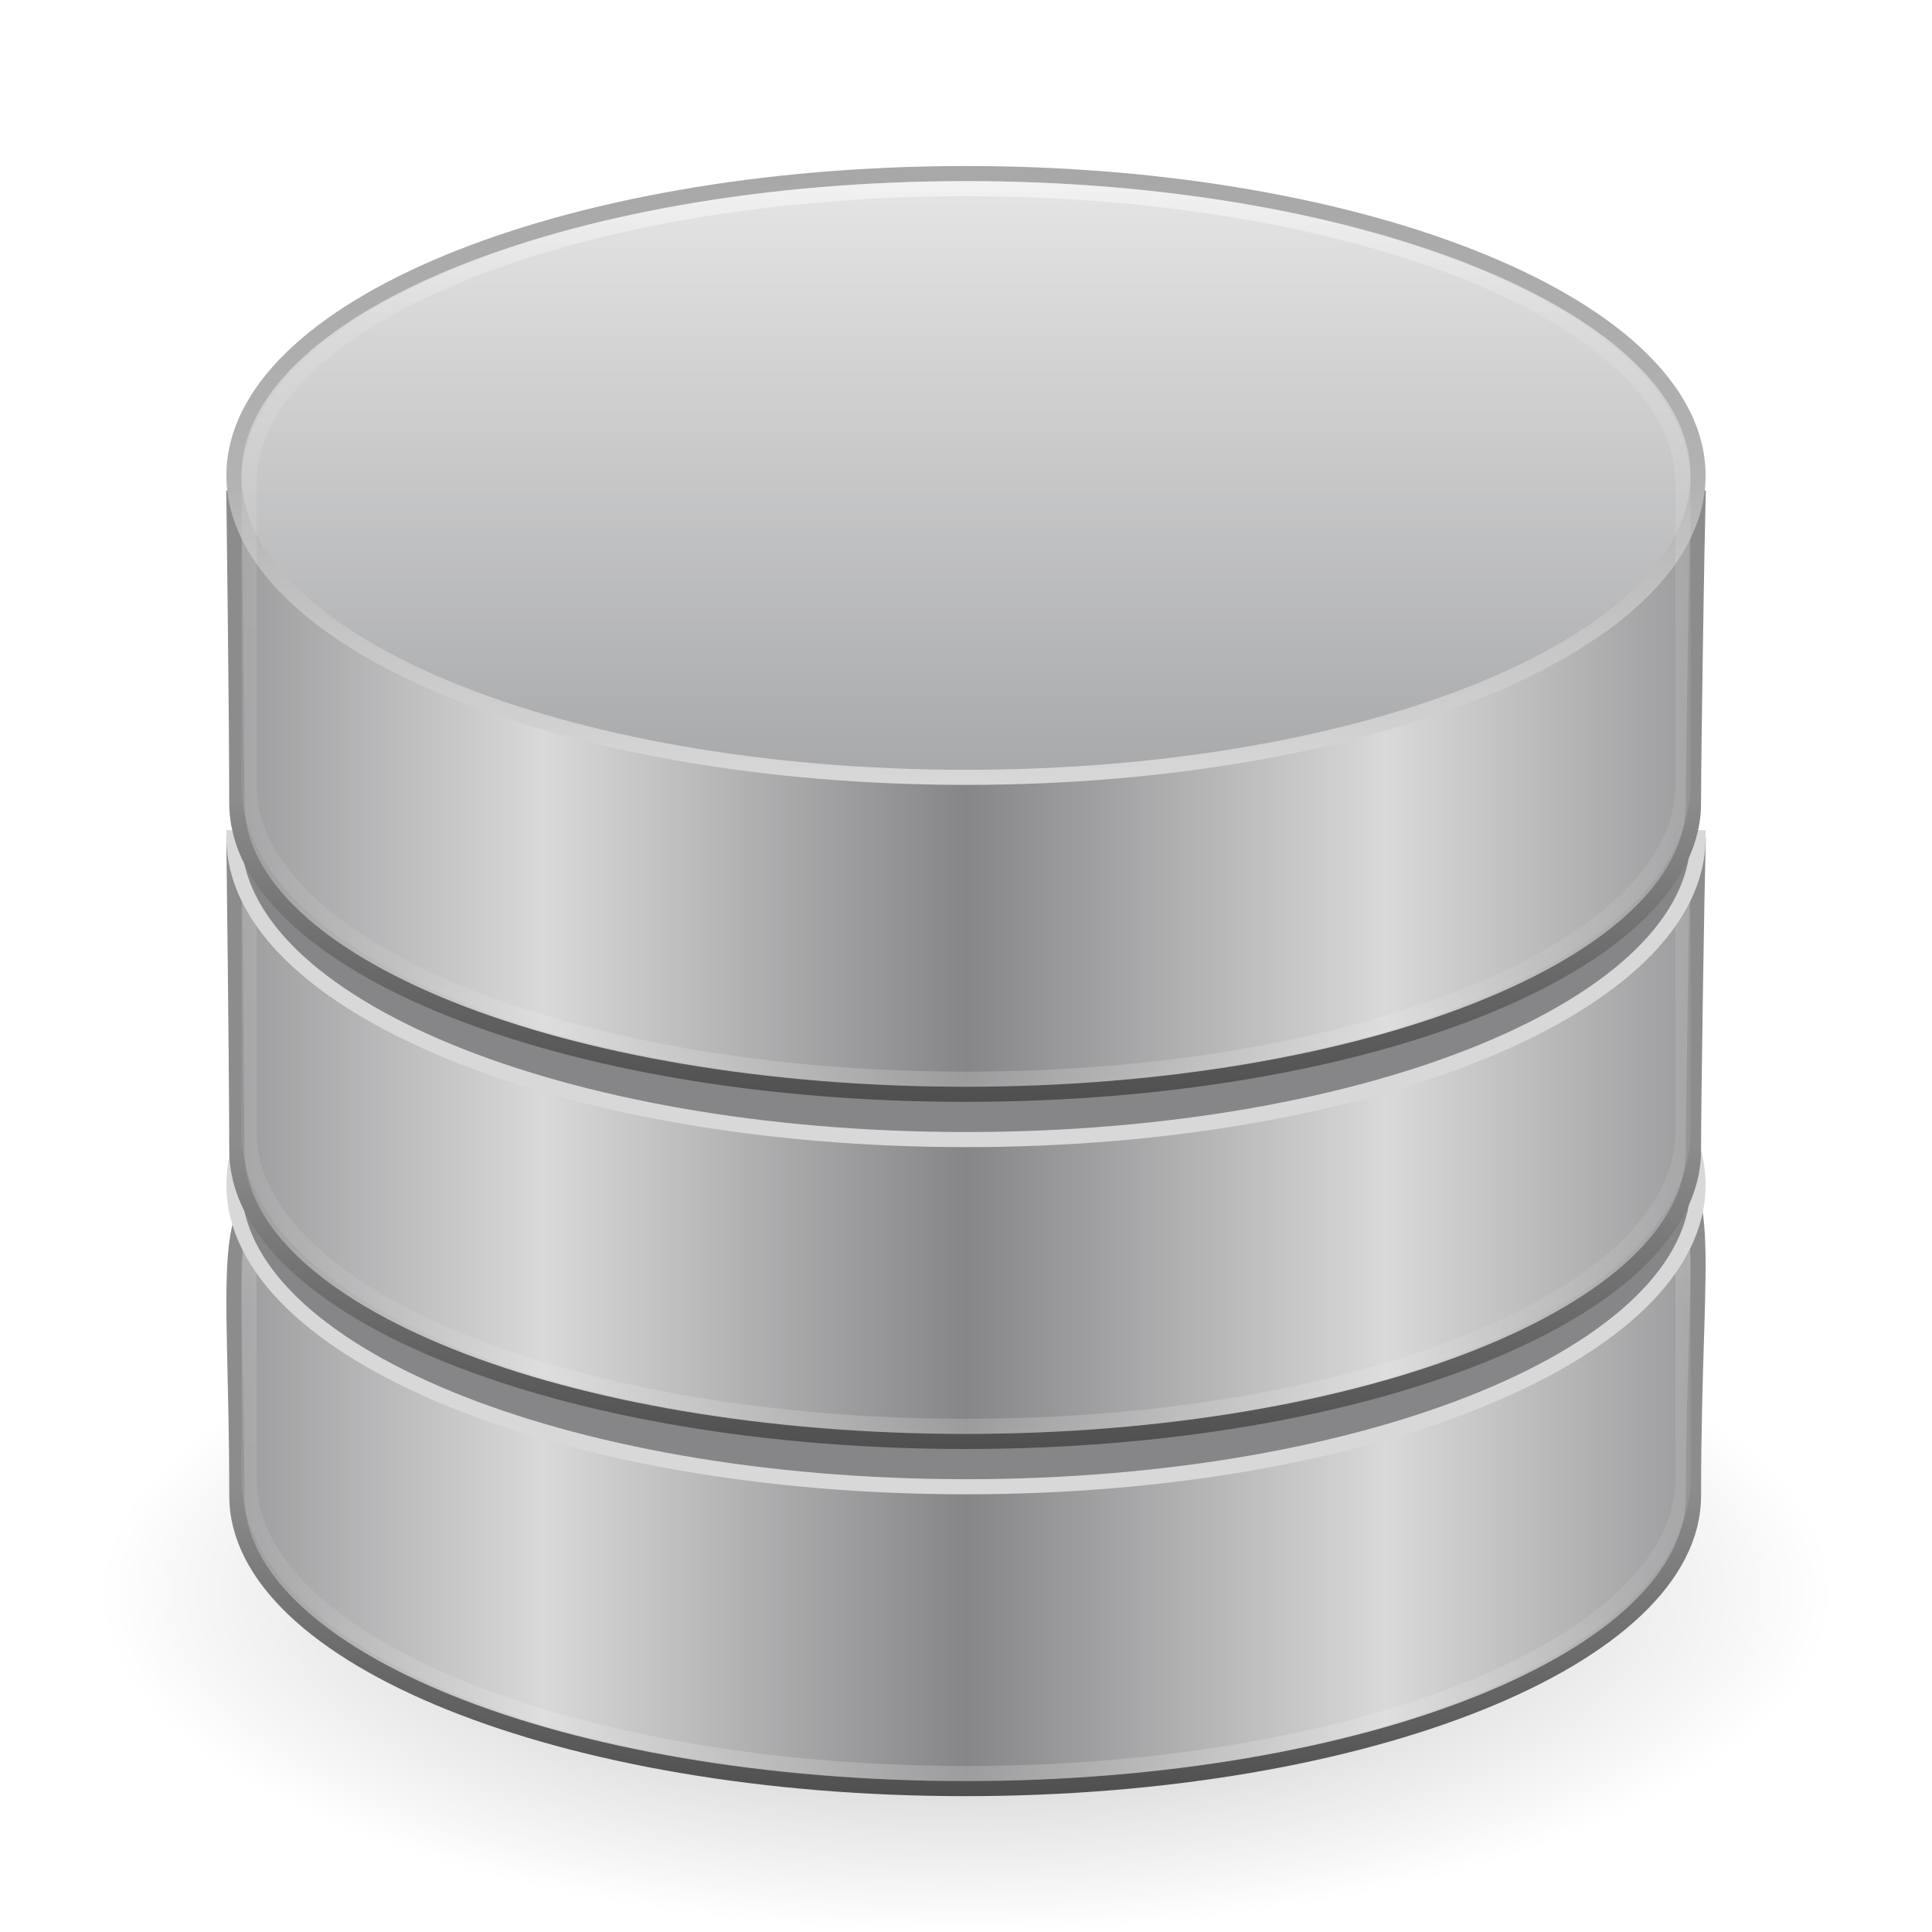
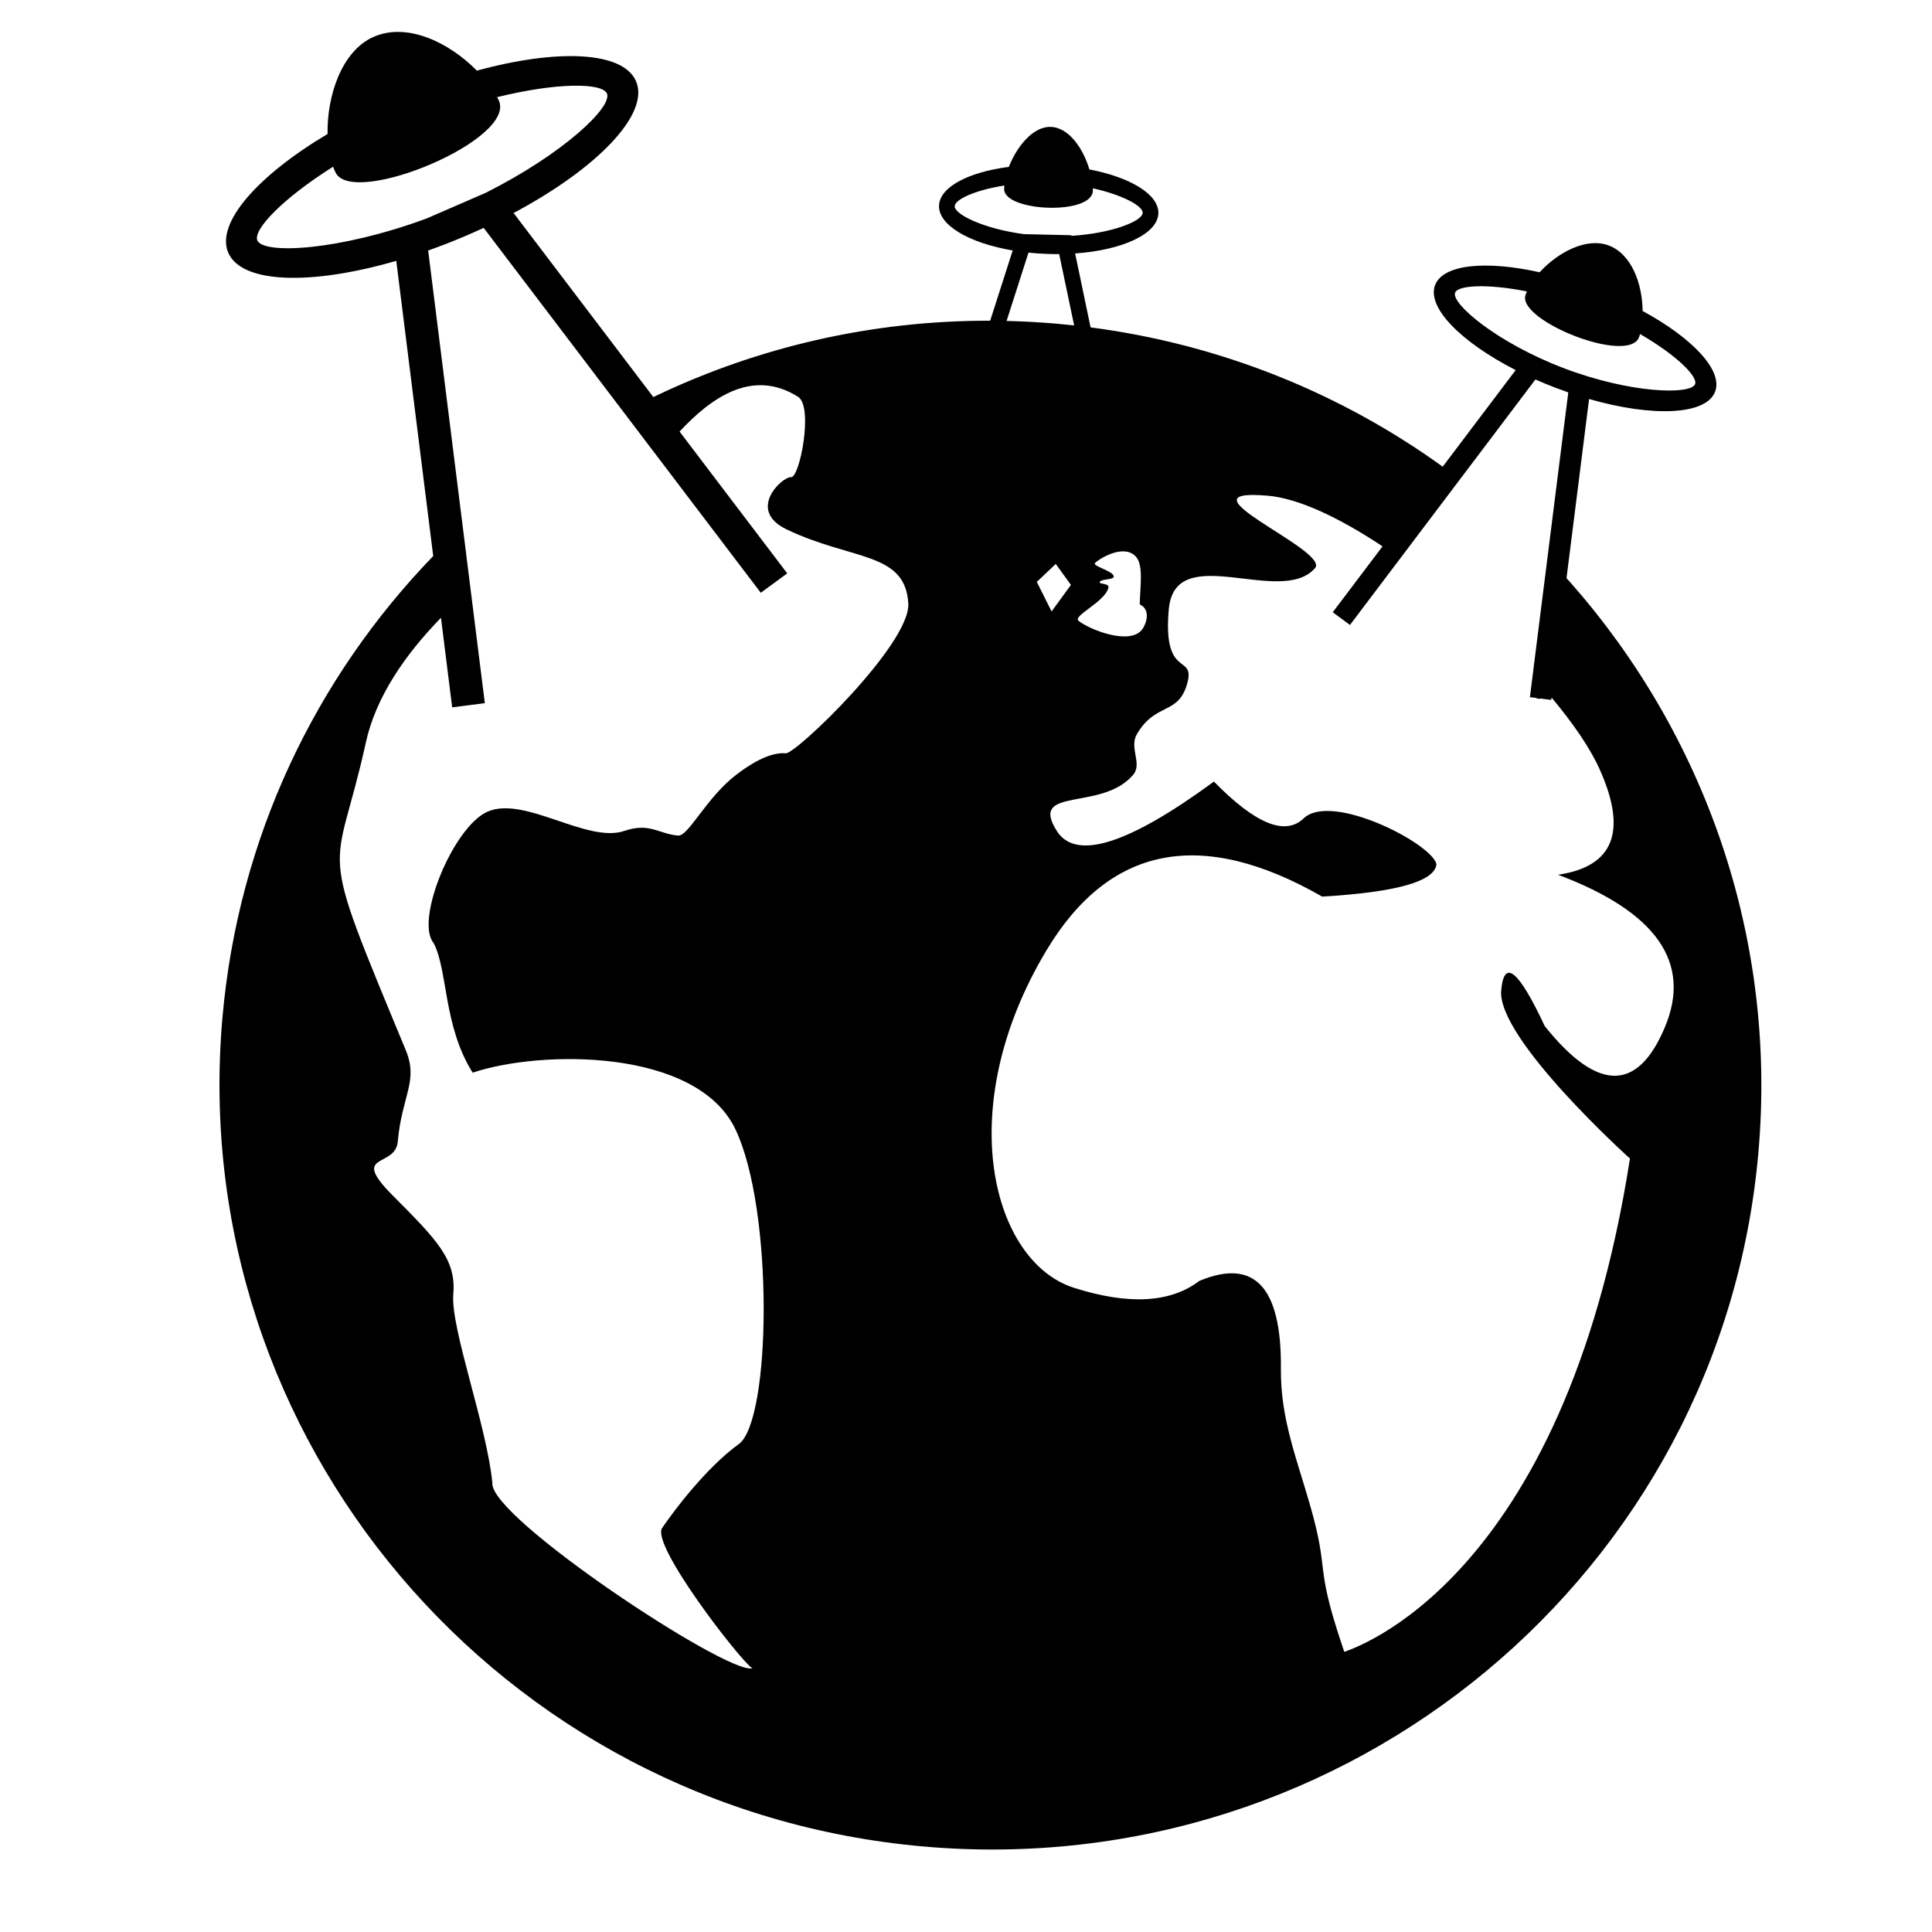
- <svg xmlns="http://www.w3.org/2000/svg" xmlns:xlink="http://www.w3.org/1999/xlink" height="128" width="128">
-   <linearGradient id="a" gradientTransform="matrix(2.714285 0 0 1.552631 -1.142856 -60.03947)" gradientUnits="userSpaceOnUse" x1="21.381" x2="21.381" xlink:href="#b" y1="5.052" y2="44.137" />
-   <linearGradient id="b">
-     <stop offset="0" stop-color="#fff" />
-     <stop offset=".155" stop-color="#fff" stop-opacity=".235" />
-     <stop offset=".865" stop-color="#fff" stop-opacity=".157" />
-     <stop offset="1" stop-color="#fff" stop-opacity=".392" />
-   </linearGradient>
-   <linearGradient id="c" gradientTransform="matrix(1.932095 0 0 1.95064 -136.831 -6.130683)" gradientUnits="userSpaceOnUse" spreadMethod="reflect" x1="102.308" x2="102.308" y1="-2.393" y2="-24.582">
-     <stop offset="0" stop-color="#a5a6a8" />
-     <stop offset="1" stop-color="#e8e8e8" />
-   </linearGradient>
-   <linearGradient id="d" gradientTransform="matrix(1.932095 0 0 1.95064 -136.831 -6.130683)" gradientUnits="userSpaceOnUse" x1="109.956" x2="109.956" y1="-24.911" y2="-2.376">
-     <stop offset="0" stop-color="#a7a7a7" />
-     <stop offset=".511" stop-color="#b2b2b2" />
-     <stop offset="1" stop-color="#dadada" />
-   </linearGradient>
-   <linearGradient id="e" gradientTransform="matrix(1.922366 0 0 1.883036 -135.8752 14.64858)" gradientUnits="userSpaceOnUse" spreadMethod="reflect" x1="103.95" x2="89.424" xlink:href="#f" y1="-7.666" y2="-7.666" />
-   <linearGradient id="f">
-     <stop offset="0" stop-color="#868688" />
-     <stop offset="1" stop-color="#d9d9da" />
-   </linearGradient>
-   <linearGradient id="g" gradientTransform="matrix(4.198823 0 0 4.355996 -331.3955 -109.3127)" gradientUnits="userSpaceOnUse" x1="89.018" x2="89.018" xlink:href="#h" y1="22.537" y2="27.546" />
-   <linearGradient id="h">
-     <stop offset="0" stop-color="#8c8c8c" />
-     <stop offset="1" stop-color="#4a4a4a" />
-   </linearGradient>
-   <linearGradient id="i" gradientTransform="matrix(2.714285 0 0 1.461956 -1.142856 -33.09507)" gradientUnits="userSpaceOnUse" x1="21.381" x2="21.381" xlink:href="#b" y1="5.052" y2="44.137" />
-   <linearGradient id="j" gradientTransform="matrix(1.922366 0 0 1.883036 -135.8752 37.64858)" gradientUnits="userSpaceOnUse" spreadMethod="reflect" x1="103.95" x2="89.424" xlink:href="#f" y1="-7.666" y2="-7.666" />
-   <linearGradient id="k" gradientTransform="matrix(4.198823 0 0 4.355996 -331.3955 -86.31273)" gradientUnits="userSpaceOnUse" x1="89.018" x2="89.018" xlink:href="#h" y1="22.537" y2="27.546" />
-   <linearGradient id="l" gradientTransform="matrix(2.714285 0 0 1.399922 -1.142856 -7.396618)" gradientUnits="userSpaceOnUse" x1="21.381" x2="21.381" y1="5.052" y2="44.137">
-     <stop offset="0" stop-color="#fff" />
-     <stop offset=".417" stop-color="#fff" stop-opacity=".235" />
-     <stop offset=".77" stop-color="#fff" stop-opacity=".157" />
-     <stop offset="1" stop-color="#fff" stop-opacity=".392" />
-   </linearGradient>
-   <linearGradient id="m" gradientTransform="matrix(1.922366 0 0 1.892899 -135.8752 60.68077)" gradientUnits="userSpaceOnUse" spreadMethod="reflect" x1="103.95" x2="89.424" xlink:href="#f" y1="-7.666" y2="-7.666" />
-   <linearGradient id="n" gradientTransform="matrix(4.198823 0 0 4.378811 -331.3955 -63.92981)" gradientUnits="userSpaceOnUse" x1="89.018" x2="89.018" xlink:href="#h" y1="22.537" y2="27.546" />
-   <radialGradient id="o" cx="23.335" cy="41.636" gradientTransform="matrix(2.537747 0 0 .9942155 4.783006 .104808)" gradientUnits="userSpaceOnUse" r="22.627">
-     <stop offset="0" />
-     <stop offset="1" stop-opacity="0" />
-   </radialGradient>
-   <g transform="translate(0 64)">
-     <path d="m121.423 41.5c.005 12.426-25.706 22.5-57.423 22.5s-57.428-10.074-57.423-22.5c-.005-12.426 25.706-22.5 57.423-22.5s57.428 10.074 57.423 22.5z" fill="url(#o)" fill-rule="evenodd" opacity=".3" />
-     <path d="m112.2 35.092c0 10.713-21.619 19.408-48.256 19.408-26.637 0-48.256-8.695-48.256-19.408 0-31.045-5.898-19.004 48.256-19.408 55.394-.417 48.256-14.308 48.256 19.408z" fill="url(#m)" stroke="url(#n)" />
-     <rect fill="none" height="53.197" opacity=".5" rx="47.5" ry="19.5" stroke="url(#l)" width="95" x="16.5" y=".303" />
-     <path d="m112.5 14.5c0 11.046-21.714 20-48.5 20-26.786 0-48.5-8.954-48.5-20 0-11.046 21.714-20 48.5-20 26.786 0 48.5 8.954 48.5 20z" fill="#868688" stroke="#d8d8d8" />
-     <path d="m112.2 12.193c0 10.657-21.619 19.307-48.256 19.307-26.637 0-48.256-8.649-48.256-19.307 0-5.369-.189-20.193-.189-20.193h97c-.071 2.473-.3 16.847-.3 20.193z" fill="url(#j)" stroke="url(#k)" />
-     <rect fill="none" height="55.554" opacity=".5" rx="47.5" ry="19.5" stroke="url(#i)" width="95" x="16.5" y="-25.054" />
-     <path d="m112.5-8.5c0 11.046-21.714 20-48.5 20-26.786 0-48.5-8.954-48.5-20z" fill="#868688" stroke="#d8d8d8" />
-     <path d="m112.2-10.807c0 10.657-21.619 19.307-48.256 19.307-26.637 0-48.256-8.649-48.256-19.307 0-5.369-.189-20.193-.189-20.193h97c-.071 2.473-.3 16.847-.3 20.193z" fill="url(#e)" stroke="url(#g)" />
-     <path d="m112.5-32.5c0 11.046-21.714 20-48.5 20-26.786 0-48.5-8.954-48.5-20 0-11.046 21.714-20 48.5-20 26.786 0 48.5 8.954 48.5 20z" fill="url(#c)" stroke="url(#d)" />
-     <rect fill="none" height="59" opacity=".5" rx="47.5" ry="19.5" stroke="url(#a)" width="95" x="16.5" y="-51.5" />
+ <svg xmlns="http://www.w3.org/2000/svg" width="100px" height="100px" viewBox="0 0 100 100" version="1.1">
+   <g id="Artboard" stroke="none" stroke-width="1" fill="none" fill-rule="evenodd">
+     <g id="noun-alien-attack-3653174" transform="translate(4, 0)" fill="#000000" fill-rule="nonzero">
+       <g id="Group" transform="translate(0.134386, 0)">
+         <path d="M16.606,6.051 C20.68,4.546 24.064,4.393 24.862,5.881 C25.73,7.5 23.265,10.545 19.142,13.226 L27.179,22.087 L27.292,22.019 C32.321,19.054 38.062,17.153 44.201,16.63 L45.046,12.906 C42.773,12.72 41.099,11.942 41.045,10.926 C40.994,9.964 42.414,9.063 44.471,8.614 C44.777,7.556 45.518,6.436 46.419,6.364 C47.368,6.289 48.211,7.31 48.635,8.381 C50.782,8.601 52.338,9.358 52.39,10.337 C52.446,11.404 50.699,12.394 48.279,12.779 L49.409,16.521 C56.26,16.813 62.663,18.818 68.194,22.115 L71.521,16.805 C68.567,15.607 66.64,13.971 66.983,12.782 C67.303,11.679 69.488,11.277 72.316,11.654 L72.374,11.578 C73.191,10.542 74.559,9.642 75.73,9.953 C76.978,10.284 77.666,11.793 77.799,13.184 C80.504,14.361 82.227,15.894 81.9,17.023 C81.54,18.27 78.798,18.621 75.436,17.965 L75.081,27.303 L75.298,27.506 C82.86,34.705 87.566,44.83 87.566,56.044 C87.566,77.893 69.701,95.604 47.663,95.604 C25.624,95.604 7.759,77.893 7.759,56.044 C7.759,46.669 11.048,38.056 16.545,31.277 L13.308,16.221 C9.037,17.88 5.434,18.1 4.607,16.558 C3.822,15.094 5.764,12.463 9.193,9.99 L9.192,9.968 C8.991,8.049 9.531,5.667 11.112,4.784 C12.787,3.85 15.06,4.731 16.606,6.051 Z M17.666,14.127 C17.322,14.326 16.968,14.52 16.607,14.711 C16.036,15.012 15.467,15.29 14.906,15.546 L19.87,38.629 L18.206,38.994 L17.223,34.425 C15.543,36.483 14.222,38.8 13.913,41.188 C12.956,48.597 11.68,45.976 17.359,56.879 C18.165,58.425 17.359,59.251 17.359,61.624 C17.359,63.035 14.886,62.366 17.359,64.446 C19.832,66.526 20.909,67.455 20.909,69.231 C20.909,71.007 23.238,75.885 23.777,78.81 C23.777,80.591 36.731,87.621 38.001,87.19 L38.019,87.18 L37.987,87.167 C37.344,86.822 32.215,81.284 32.733,80.36 C33.285,79.374 34.743,77.047 36.307,75.688 C37.872,74.328 37.059,63.454 34.717,59.477 C32.347,55.451 24.289,56.258 20.909,57.738 C19.176,55.451 19.176,52.575 18.31,51.227 C17.237,50.149 18.797,45.153 20.492,44.216 C22.327,43.203 25.778,45.415 27.644,44.586 C28.895,44.03 29.424,44.586 30.433,44.586 C30.97,44.586 31.715,42.503 33.155,41.188 C34.304,40.139 35.082,39.859 35.61,39.859 C36.138,39.859 41.561,33.645 41.256,31.577 C40.862,28.907 38.153,29.63 34.639,28.305 C32.478,27.49 34.188,25.596 34.639,25.596 C35.091,25.596 35.487,21.857 34.639,21.42 C32.123,20.126 30.114,21.917 28.686,23.747 L34.877,30.573 L33.601,31.693 L17.666,14.127 Z M72.581,17.2 L64.141,30.671 L64.177,30.692 L64.179,30.694 L64.14,30.672 L64.127,30.694 L63.181,30.117 L65.45,26.495 L65.264,26.393 C63.002,25.181 60.877,24.401 59.315,24.401 C54.322,24.401 62.785,26.939 62.067,27.924 C60.484,30.095 54.713,27.076 54.713,30.713 C54.713,34.35 56.258,32.869 56.009,34.381 C55.718,36.155 54.472,35.516 53.632,37.284 C53.284,38.018 54.049,38.78 53.632,39.384 C52.201,41.456 48.264,40.435 49.936,42.635 C51.051,44.101 53.678,43.017 57.818,39.384 C60.139,41.377 61.736,41.875 62.609,40.878 C63.92,39.384 69.315,41.582 69.664,42.635 C69.664,43.531 67.749,44.262 63.92,44.827 C57.371,41.802 52.71,43.146 49.936,48.859 C45.775,57.429 48.55,65.151 52.893,66.12 C55.789,66.767 57.929,66.459 59.315,65.198 C62.058,63.758 63.593,65.145 63.92,69.36 C64.12,71.939 65.148,73.924 66.067,76.332 C67.363,79.725 66.522,79.203 68.304,83.3 L68.466,83.671 C68.762,83.507 79.458,79.251 80.97,56.945 C80.97,56.945 73.573,51.374 73.573,48.859 C73.573,47.183 74.376,47.731 75.981,50.503 C78.991,53.652 81.056,53.494 82.174,50.03 C83.292,46.566 81.228,44.101 75.981,42.635 C78.819,41.963 79.373,40.083 77.643,36.995 C77.065,35.963 76.082,34.764 74.847,33.526 L74.841,33.651 L74.27,33.629 C74.263,33.643 74.256,33.651 74.249,33.651 L74.068,33.637 L74.073,33.619 L73.73,33.605 L74.334,17.719 C74.117,17.664 73.898,17.606 73.678,17.543 C73.303,17.437 72.936,17.322 72.581,17.2 Z M50.712,28.637 C50.529,28.827 51.63,28.954 51.725,29.245 C51.789,29.441 51.095,29.425 51.029,29.61 C50.984,29.736 51.542,29.616 51.503,29.866 C51.384,30.62 49.774,31.472 50.113,31.704 C50.696,32.103 52.89,32.772 53.442,31.846 C53.619,31.549 53.803,30.806 53.195,30.583 C53.128,29.662 53.223,28.557 52.784,28.142 C52.159,27.551 51.059,28.276 50.712,28.637 Z M48.68,28.876 L47.785,29.888 L48.68,31.344 L49.558,29.888 L48.68,28.876 Z M68.049,13.085 C67.881,13.664 70.43,15.477 73.984,16.487 C77.537,17.497 80.667,17.299 80.835,16.72 C80.952,16.314 79.733,15.3 77.768,14.383 L77.744,14.51 C77.419,16.065 71.392,14.266 71.687,12.901 C71.701,12.835 71.72,12.767 71.743,12.698 C69.667,12.471 68.164,12.689 68.049,13.085 Z M47.46,12.883 C47.256,12.903 47.049,12.918 46.839,12.929 C46.509,12.946 46.186,12.952 45.87,12.946 L45.049,16.567 C45.913,16.512 46.785,16.484 47.663,16.484 C47.96,16.484 48.256,16.487 48.552,16.493 L47.46,12.883 Z M17.768,7.327 L17.85,7.451 C19.073,9.392 10.85,13.666 9.787,11.952 C9.729,11.86 9.676,11.76 9.626,11.654 C7.164,13.522 5.772,15.27 6.054,15.796 C6.431,16.498 10.312,15.963 14.68,13.902 L17.615,12.31 C21.426,9.957 23.774,7.312 23.415,6.644 C23.128,6.107 20.797,6.292 17.768,7.327 Z M48.897,9.339 L48.909,9.428 C49.058,10.747 44.454,10.952 44.33,9.791 C44.323,9.729 44.319,9.664 44.319,9.596 C42.825,9.966 41.837,10.539 41.856,10.884 C41.878,11.308 43.444,11.916 45.551,12.014 L47.999,11.856 L48.009,11.887 C50.101,11.573 51.602,10.804 51.58,10.379 C51.561,10.026 50.474,9.547 48.897,9.339 Z" id="Shape" transform="translate(46, 50) rotate(5) translate(-46, -50) " />
+       </g>
+     </g>
  </g>
</svg>
